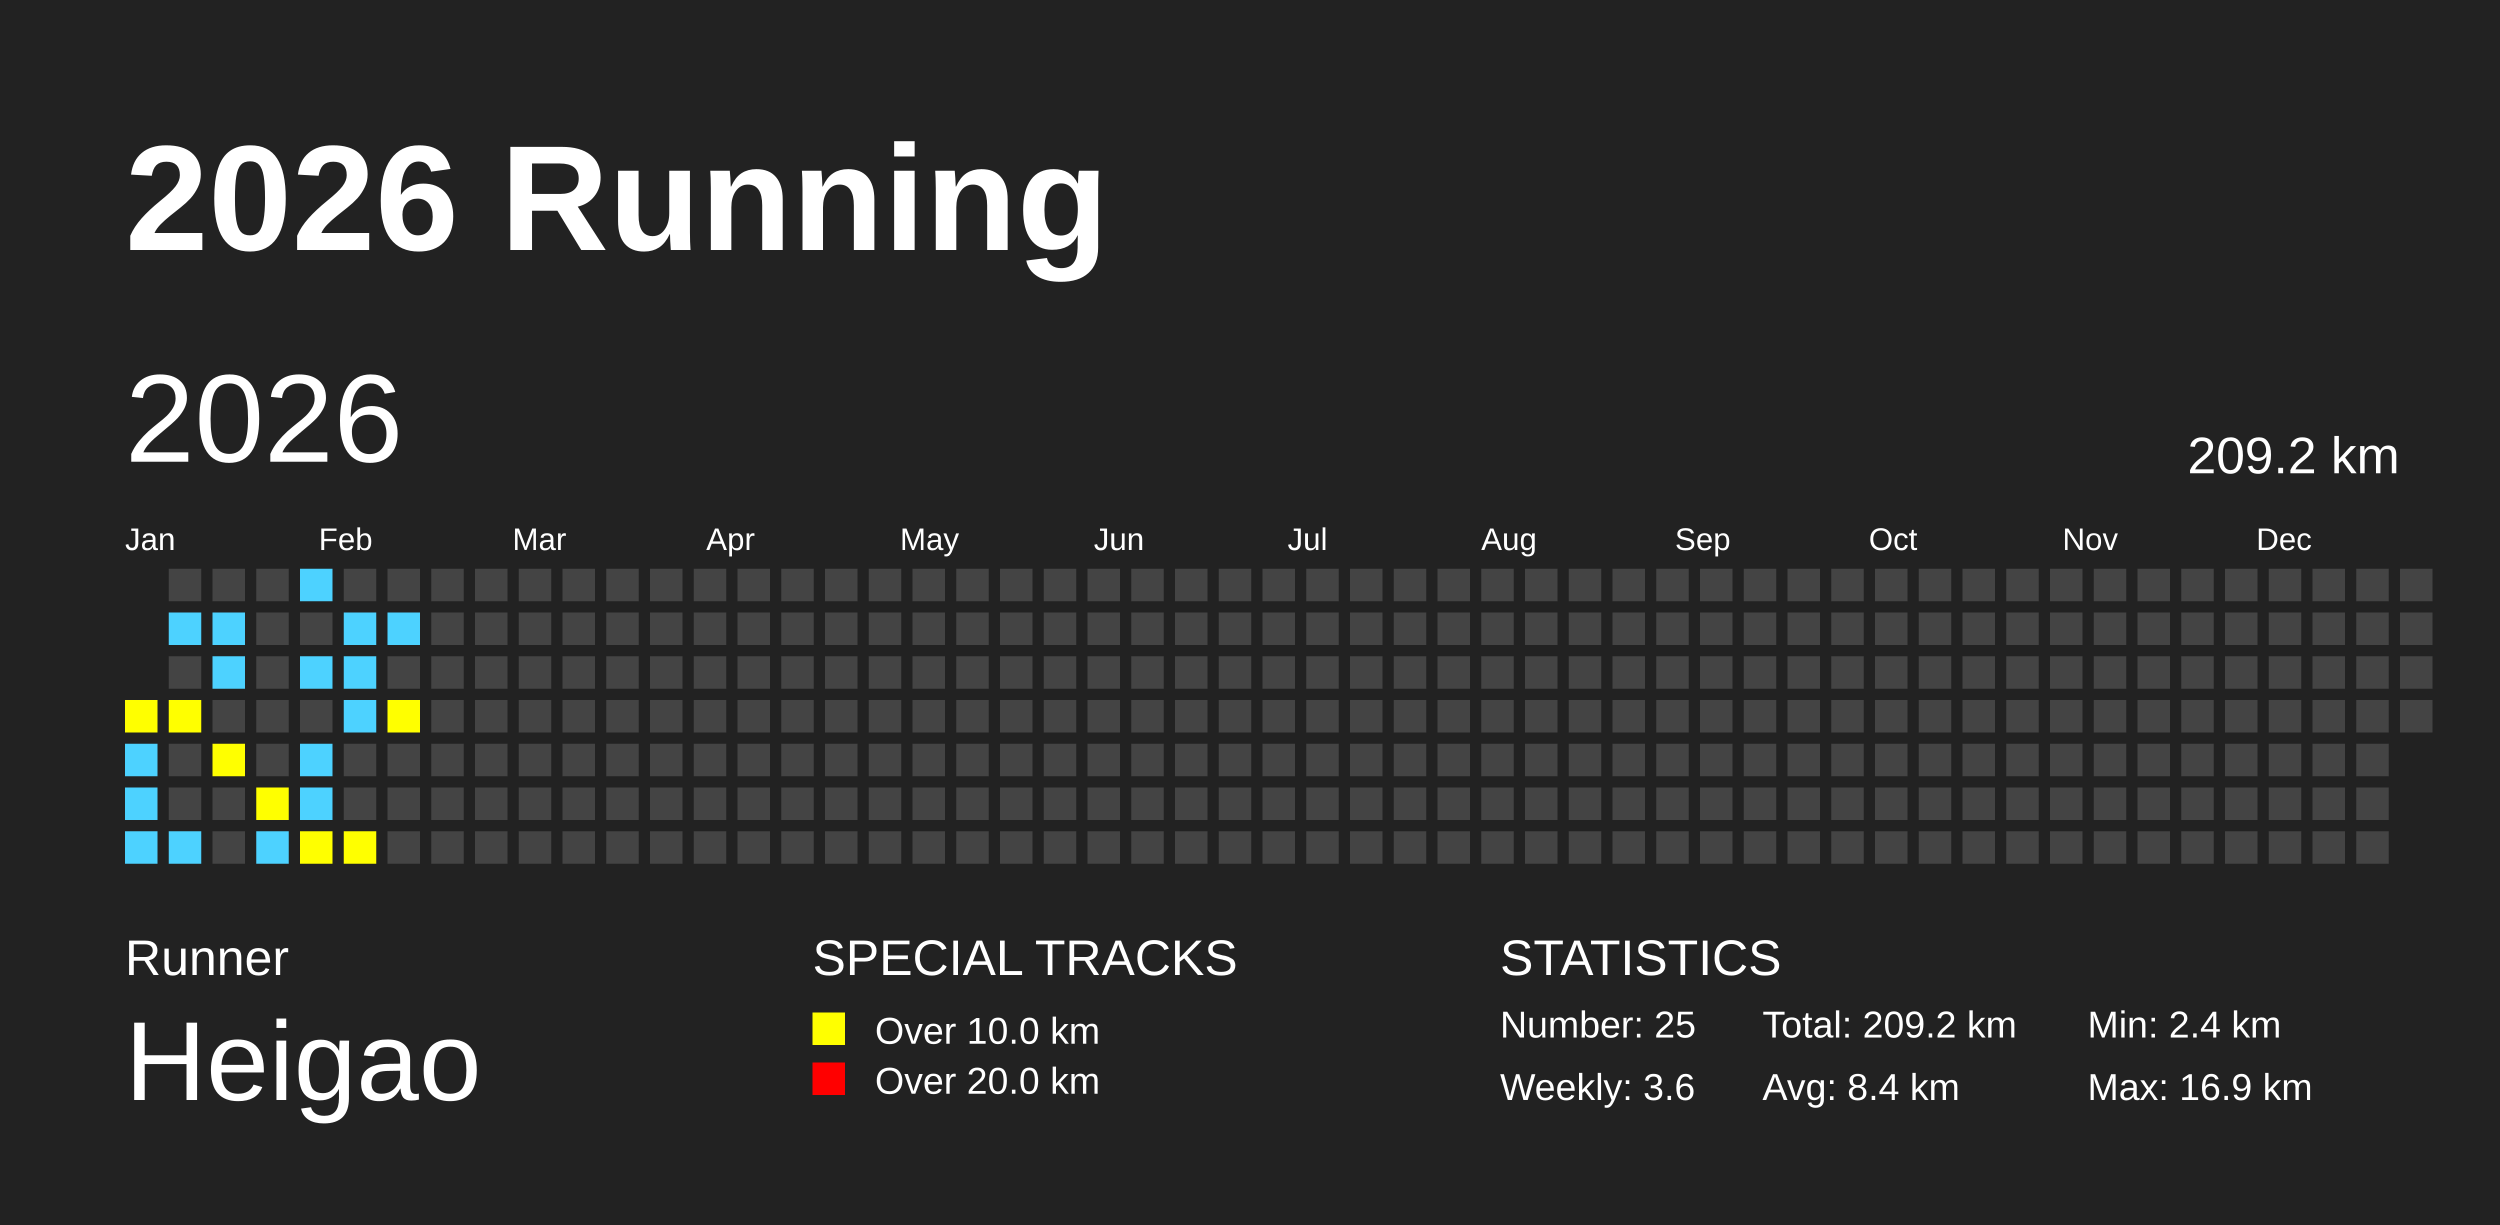
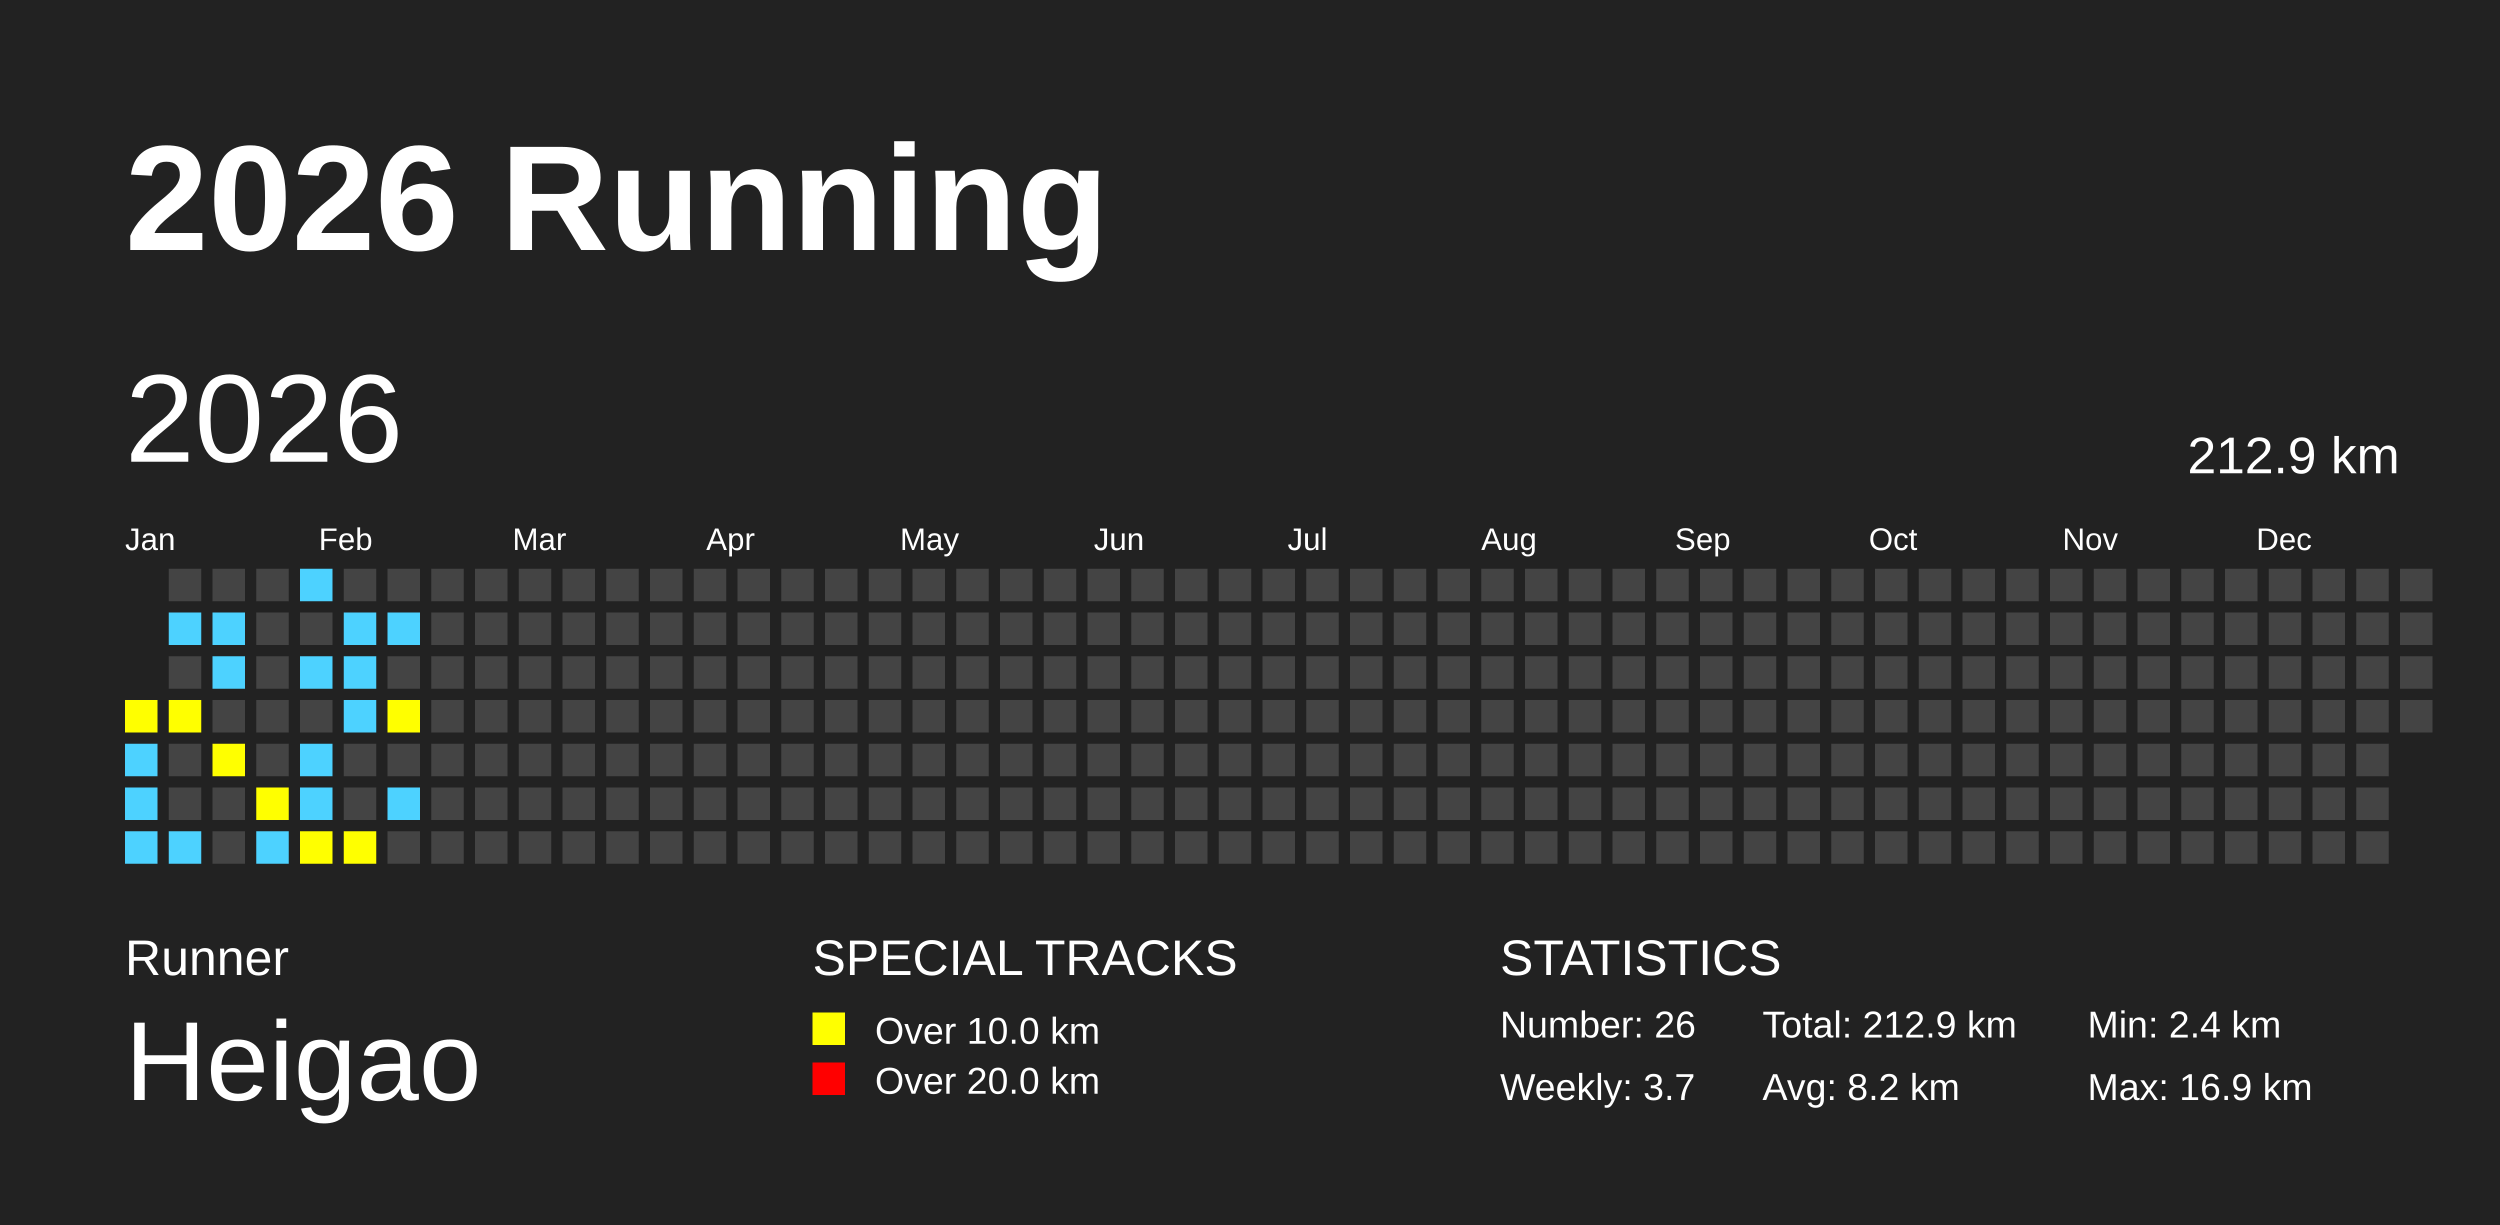
<svg xmlns="http://www.w3.org/2000/svg" baseProfile="full" height="98mm" version="1.1" viewBox="0,0,200,98" width="200mm">
  <defs />
  <rect fill="#222222" height="98" width="200" x="0" y="0" />
  <text fill="#FFFFFF" style="font-size:12px; font-family:Arial; font-weight:bold;" x="10" y="20">2026 Running</text>
  <text fill="#FFFFFF" style="font-size:4px; font-family:Arial" x="10" y="78">Runner</text>
  <text fill="#FFFFFF" style="font-size:9px; font-family:Arial" x="10" y="88">Heigao</text>
  <text fill="#FFFFFF" style="font-size:4px; font-family:Arial" x="65" y="78">SPECIAL TRACKS</text>
  <rect fill="yellow" height="2.6" width="2.6" x="65" y="81" />
  <text fill="#FFFFFF" style="font-size:3px; font-family:Arial" x="70" y="83.5">Over 10.0 km</text>
  <rect fill="red" height="2.6" width="2.6" x="65" y="85" />
  <text fill="#FFFFFF" style="font-size:3px; font-family:Arial" x="70" y="87.5">Over 20.0 km</text>
  <text fill="#FFFFFF" style="font-size:4px; font-family:Arial" x="120" y="78">STATISTICS</text>
-   <text fill="#FFFFFF" style="font-size:3px; font-family:Arial" x="120" y="83">Number: 25</text>
-   <text fill="#FFFFFF" style="font-size:3px; font-family:Arial" x="120" y="88">Weekly: 3.6</text>
-   <text fill="#FFFFFF" style="font-size:3px; font-family:Arial" x="141" y="83">Total: 209.2 km</text>
-   <text fill="#FFFFFF" style="font-size:3px; font-family:Arial" x="141" y="88">Avg: 8.4 km</text>
+   <text fill="#FFFFFF" style="font-size:3px; font-family:Arial" x="120" y="83">Number: 26</text>
+   <text fill="#FFFFFF" style="font-size:3px; font-family:Arial" x="120" y="88">Weekly: 3.7</text>
+   <text fill="#FFFFFF" style="font-size:3px; font-family:Arial" x="141" y="83">Total: 212.9 km</text>
+   <text fill="#FFFFFF" style="font-size:3px; font-family:Arial" x="141" y="88">Avg: 8.2 km</text>
  <text fill="#FFFFFF" style="font-size:3px; font-family:Arial" x="167" y="83">Min: 2.4 km</text>
  <text fill="#FFFFFF" style="font-size:3px; font-family:Arial" x="167" y="88">Max: 16.9 km</text>
  <text dominant-baseline="hanging" fill="#FFFFFF" style="font-size:10.0px; font-family:Arial;" x="10" y="30">2026</text>
-   <text dominant-baseline="hanging" fill="#FFFFFF" style="font-size:4.125px; font-family:Arial;" x="175" y="35">209.2 km</text>
+   <text dominant-baseline="hanging" fill="#FFFFFF" style="font-size:4.125px; font-family:Arial;" x="175" y="35">212.9 km</text>
  <text fill="#FFFFFF" style="font-size:2.5px; font-family:Arial" x="10.0" y="44">Jan</text>
  <text fill="#FFFFFF" style="font-size:2.5px; font-family:Arial" x="25.5" y="44">Feb</text>
  <text fill="#FFFFFF" style="font-size:2.5px; font-family:Arial" x="41.0" y="44">Mar</text>
  <text fill="#FFFFFF" style="font-size:2.5px; font-family:Arial" x="56.5" y="44">Apr</text>
  <text fill="#FFFFFF" style="font-size:2.5px; font-family:Arial" x="72.0" y="44">May</text>
  <text fill="#FFFFFF" style="font-size:2.5px; font-family:Arial" x="87.5" y="44">Jun</text>
  <text fill="#FFFFFF" style="font-size:2.5px; font-family:Arial" x="103.0" y="44">Jul</text>
  <text fill="#FFFFFF" style="font-size:2.5px; font-family:Arial" x="118.5" y="44">Aug</text>
  <text fill="#FFFFFF" style="font-size:2.5px; font-family:Arial" x="134.0" y="44">Sep</text>
  <text fill="#FFFFFF" style="font-size:2.5px; font-family:Arial" x="149.5" y="44">Oct</text>
  <text fill="#FFFFFF" style="font-size:2.5px; font-family:Arial" x="165.0" y="44">Nov</text>
  <text fill="#FFFFFF" style="font-size:2.5px; font-family:Arial" x="180.5" y="44">Dec</text>
  <rect fill="yellow" height="2.6" width="2.6" x="10.0" y="56.0" />
  <rect fill="#4DD2FF" height="2.6" width="2.6" x="10.0" y="59.5" />
  <rect fill="#4DD2FF" height="2.6" width="2.6" x="10.0" y="63.0" />
  <rect fill="#4DD2FF" height="2.6" width="2.6" x="10.0" y="66.5" />
  <rect fill="#444444" height="2.6" width="2.6" x="13.5" y="45.5" />
  <rect fill="#4DD2FF" height="2.6" width="2.6" x="13.5" y="49.0" />
  <rect fill="#444444" height="2.6" width="2.6" x="13.5" y="52.5" />
  <rect fill="yellow" height="2.6" width="2.6" x="13.5" y="56.0" />
  <rect fill="#444444" height="2.6" width="2.6" x="13.5" y="59.5" />
  <rect fill="#444444" height="2.6" width="2.6" x="13.5" y="63.0" />
  <rect fill="#4DD2FF" height="2.6" width="2.6" x="13.5" y="66.5" />
  <rect fill="#444444" height="2.6" width="2.6" x="17.0" y="45.5" />
  <rect fill="#4DD2FF" height="2.6" width="2.6" x="17.0" y="49.0" />
  <rect fill="#4DD2FF" height="2.6" width="2.6" x="17.0" y="52.5" />
  <rect fill="#444444" height="2.6" width="2.6" x="17.0" y="56.0" />
  <rect fill="yellow" height="2.6" width="2.6" x="17.0" y="59.5" />
  <rect fill="#444444" height="2.6" width="2.6" x="17.0" y="63.0" />
  <rect fill="#444444" height="2.6" width="2.6" x="17.0" y="66.5" />
  <rect fill="#444444" height="2.6" width="2.6" x="20.5" y="45.5" />
  <rect fill="#444444" height="2.6" width="2.6" x="20.5" y="49.0" />
  <rect fill="#444444" height="2.6" width="2.6" x="20.5" y="52.5" />
  <rect fill="#444444" height="2.6" width="2.6" x="20.5" y="56.0" />
  <rect fill="#444444" height="2.6" width="2.6" x="20.5" y="59.5" />
  <rect fill="yellow" height="2.6" width="2.6" x="20.5" y="63.0" />
  <rect fill="#4DD2FF" height="2.6" width="2.6" x="20.5" y="66.5" />
  <rect fill="#4DD2FF" height="2.6" width="2.6" x="24.0" y="45.5" />
  <rect fill="#444444" height="2.6" width="2.6" x="24.0" y="49.0" />
  <rect fill="#4DD2FF" height="2.6" width="2.6" x="24.0" y="52.5" />
  <rect fill="#444444" height="2.6" width="2.6" x="24.0" y="56.0" />
  <rect fill="#4DD2FF" height="2.6" width="2.6" x="24.0" y="59.5" />
  <rect fill="#4DD2FF" height="2.6" width="2.6" x="24.0" y="63.0" />
  <rect fill="yellow" height="2.6" width="2.6" x="24.0" y="66.5" />
  <rect fill="#444444" height="2.6" width="2.6" x="27.5" y="45.5" />
  <rect fill="#4DD2FF" height="2.6" width="2.6" x="27.5" y="49.0" />
  <rect fill="#4DD2FF" height="2.6" width="2.6" x="27.5" y="52.5" />
  <rect fill="#4DD2FF" height="2.6" width="2.6" x="27.5" y="56.0" />
  <rect fill="#444444" height="2.6" width="2.6" x="27.5" y="59.5" />
  <rect fill="#444444" height="2.6" width="2.6" x="27.5" y="63.0" />
  <rect fill="yellow" height="2.6" width="2.6" x="27.5" y="66.5" />
  <rect fill="#444444" height="2.6" width="2.6" x="31.0" y="45.5" />
  <rect fill="#4DD2FF" height="2.6" width="2.6" x="31.0" y="49.0" />
  <rect fill="#444444" height="2.6" width="2.6" x="31.0" y="52.5" />
  <rect fill="yellow" height="2.6" width="2.6" x="31.0" y="56.0" />
  <rect fill="#444444" height="2.6" width="2.6" x="31.0" y="59.5" />
-   <rect fill="#444444" height="2.6" width="2.6" x="31.0" y="63.0" />
+   <rect fill="#4DD2FF" height="2.6" width="2.6" x="31.0" y="63.0" />
  <rect fill="#444444" height="2.6" width="2.6" x="31.0" y="66.5" />
  <rect fill="#444444" height="2.6" width="2.6" x="34.5" y="45.5" />
  <rect fill="#444444" height="2.6" width="2.6" x="34.5" y="49.0" />
  <rect fill="#444444" height="2.6" width="2.6" x="34.5" y="52.5" />
  <rect fill="#444444" height="2.6" width="2.6" x="34.5" y="56.0" />
  <rect fill="#444444" height="2.6" width="2.6" x="34.5" y="59.5" />
  <rect fill="#444444" height="2.6" width="2.6" x="34.5" y="63.0" />
  <rect fill="#444444" height="2.6" width="2.6" x="34.5" y="66.5" />
  <rect fill="#444444" height="2.6" width="2.6" x="38.0" y="45.5" />
  <rect fill="#444444" height="2.6" width="2.6" x="38.0" y="49.0" />
  <rect fill="#444444" height="2.6" width="2.6" x="38.0" y="52.5" />
  <rect fill="#444444" height="2.6" width="2.6" x="38.0" y="56.0" />
  <rect fill="#444444" height="2.6" width="2.6" x="38.0" y="59.5" />
  <rect fill="#444444" height="2.6" width="2.6" x="38.0" y="63.0" />
  <rect fill="#444444" height="2.6" width="2.6" x="38.0" y="66.5" />
  <rect fill="#444444" height="2.6" width="2.6" x="41.5" y="45.5" />
  <rect fill="#444444" height="2.6" width="2.6" x="41.5" y="49.0" />
  <rect fill="#444444" height="2.6" width="2.6" x="41.5" y="52.5" />
  <rect fill="#444444" height="2.6" width="2.6" x="41.5" y="56.0" />
  <rect fill="#444444" height="2.6" width="2.6" x="41.5" y="59.5" />
  <rect fill="#444444" height="2.6" width="2.6" x="41.5" y="63.0" />
  <rect fill="#444444" height="2.6" width="2.6" x="41.5" y="66.5" />
  <rect fill="#444444" height="2.6" width="2.6" x="45.0" y="45.5" />
  <rect fill="#444444" height="2.6" width="2.6" x="45.0" y="49.0" />
  <rect fill="#444444" height="2.6" width="2.6" x="45.0" y="52.5" />
  <rect fill="#444444" height="2.6" width="2.6" x="45.0" y="56.0" />
  <rect fill="#444444" height="2.6" width="2.6" x="45.0" y="59.5" />
  <rect fill="#444444" height="2.6" width="2.6" x="45.0" y="63.0" />
  <rect fill="#444444" height="2.6" width="2.6" x="45.0" y="66.5" />
  <rect fill="#444444" height="2.6" width="2.6" x="48.5" y="45.5" />
  <rect fill="#444444" height="2.6" width="2.6" x="48.5" y="49.0" />
  <rect fill="#444444" height="2.6" width="2.6" x="48.5" y="52.5" />
  <rect fill="#444444" height="2.6" width="2.6" x="48.5" y="56.0" />
  <rect fill="#444444" height="2.6" width="2.6" x="48.5" y="59.5" />
  <rect fill="#444444" height="2.6" width="2.6" x="48.5" y="63.0" />
  <rect fill="#444444" height="2.6" width="2.6" x="48.5" y="66.5" />
  <rect fill="#444444" height="2.6" width="2.6" x="52.0" y="45.5" />
  <rect fill="#444444" height="2.6" width="2.6" x="52.0" y="49.0" />
  <rect fill="#444444" height="2.6" width="2.6" x="52.0" y="52.5" />
  <rect fill="#444444" height="2.6" width="2.6" x="52.0" y="56.0" />
  <rect fill="#444444" height="2.6" width="2.6" x="52.0" y="59.5" />
  <rect fill="#444444" height="2.6" width="2.6" x="52.0" y="63.0" />
  <rect fill="#444444" height="2.6" width="2.6" x="52.0" y="66.5" />
  <rect fill="#444444" height="2.6" width="2.6" x="55.5" y="45.5" />
  <rect fill="#444444" height="2.6" width="2.6" x="55.5" y="49.0" />
  <rect fill="#444444" height="2.6" width="2.6" x="55.5" y="52.5" />
  <rect fill="#444444" height="2.6" width="2.6" x="55.5" y="56.0" />
  <rect fill="#444444" height="2.6" width="2.6" x="55.5" y="59.5" />
  <rect fill="#444444" height="2.6" width="2.6" x="55.5" y="63.0" />
  <rect fill="#444444" height="2.6" width="2.6" x="55.5" y="66.5" />
  <rect fill="#444444" height="2.6" width="2.6" x="59.0" y="45.5" />
  <rect fill="#444444" height="2.6" width="2.6" x="59.0" y="49.0" />
  <rect fill="#444444" height="2.6" width="2.6" x="59.0" y="52.5" />
  <rect fill="#444444" height="2.6" width="2.6" x="59.0" y="56.0" />
  <rect fill="#444444" height="2.6" width="2.6" x="59.0" y="59.5" />
  <rect fill="#444444" height="2.6" width="2.6" x="59.0" y="63.0" />
  <rect fill="#444444" height="2.6" width="2.6" x="59.0" y="66.5" />
  <rect fill="#444444" height="2.6" width="2.6" x="62.5" y="45.5" />
  <rect fill="#444444" height="2.6" width="2.6" x="62.5" y="49.0" />
  <rect fill="#444444" height="2.6" width="2.6" x="62.5" y="52.5" />
  <rect fill="#444444" height="2.6" width="2.6" x="62.5" y="56.0" />
  <rect fill="#444444" height="2.6" width="2.6" x="62.5" y="59.5" />
  <rect fill="#444444" height="2.6" width="2.6" x="62.5" y="63.0" />
  <rect fill="#444444" height="2.6" width="2.6" x="62.5" y="66.5" />
  <rect fill="#444444" height="2.6" width="2.6" x="66.0" y="45.5" />
  <rect fill="#444444" height="2.6" width="2.6" x="66.0" y="49.0" />
  <rect fill="#444444" height="2.6" width="2.6" x="66.0" y="52.5" />
  <rect fill="#444444" height="2.6" width="2.6" x="66.0" y="56.0" />
  <rect fill="#444444" height="2.6" width="2.6" x="66.0" y="59.5" />
  <rect fill="#444444" height="2.6" width="2.6" x="66.0" y="63.0" />
  <rect fill="#444444" height="2.6" width="2.6" x="66.0" y="66.5" />
  <rect fill="#444444" height="2.6" width="2.6" x="69.5" y="45.5" />
  <rect fill="#444444" height="2.6" width="2.6" x="69.5" y="49.0" />
  <rect fill="#444444" height="2.6" width="2.6" x="69.5" y="52.5" />
  <rect fill="#444444" height="2.6" width="2.6" x="69.5" y="56.0" />
  <rect fill="#444444" height="2.6" width="2.6" x="69.5" y="59.5" />
  <rect fill="#444444" height="2.6" width="2.6" x="69.5" y="63.0" />
  <rect fill="#444444" height="2.6" width="2.6" x="69.5" y="66.5" />
  <rect fill="#444444" height="2.6" width="2.6" x="73.0" y="45.5" />
  <rect fill="#444444" height="2.6" width="2.6" x="73.0" y="49.0" />
  <rect fill="#444444" height="2.6" width="2.6" x="73.0" y="52.5" />
  <rect fill="#444444" height="2.6" width="2.6" x="73.0" y="56.0" />
  <rect fill="#444444" height="2.6" width="2.6" x="73.0" y="59.5" />
  <rect fill="#444444" height="2.6" width="2.6" x="73.0" y="63.0" />
  <rect fill="#444444" height="2.6" width="2.6" x="73.0" y="66.5" />
  <rect fill="#444444" height="2.6" width="2.6" x="76.5" y="45.5" />
  <rect fill="#444444" height="2.6" width="2.6" x="76.5" y="49.0" />
  <rect fill="#444444" height="2.6" width="2.6" x="76.5" y="52.5" />
  <rect fill="#444444" height="2.6" width="2.6" x="76.5" y="56.0" />
  <rect fill="#444444" height="2.6" width="2.6" x="76.5" y="59.5" />
  <rect fill="#444444" height="2.6" width="2.6" x="76.5" y="63.0" />
  <rect fill="#444444" height="2.6" width="2.6" x="76.5" y="66.5" />
  <rect fill="#444444" height="2.6" width="2.6" x="80.0" y="45.5" />
  <rect fill="#444444" height="2.6" width="2.6" x="80.0" y="49.0" />
  <rect fill="#444444" height="2.6" width="2.6" x="80.0" y="52.5" />
  <rect fill="#444444" height="2.6" width="2.6" x="80.0" y="56.0" />
  <rect fill="#444444" height="2.6" width="2.6" x="80.0" y="59.5" />
  <rect fill="#444444" height="2.6" width="2.6" x="80.0" y="63.0" />
  <rect fill="#444444" height="2.6" width="2.6" x="80.0" y="66.5" />
  <rect fill="#444444" height="2.6" width="2.6" x="83.5" y="45.5" />
  <rect fill="#444444" height="2.6" width="2.6" x="83.5" y="49.0" />
  <rect fill="#444444" height="2.6" width="2.6" x="83.5" y="52.5" />
  <rect fill="#444444" height="2.6" width="2.6" x="83.5" y="56.0" />
  <rect fill="#444444" height="2.6" width="2.6" x="83.5" y="59.5" />
  <rect fill="#444444" height="2.6" width="2.6" x="83.5" y="63.0" />
  <rect fill="#444444" height="2.6" width="2.6" x="83.5" y="66.5" />
  <rect fill="#444444" height="2.6" width="2.6" x="87.0" y="45.5" />
  <rect fill="#444444" height="2.6" width="2.6" x="87.0" y="49.0" />
  <rect fill="#444444" height="2.6" width="2.6" x="87.0" y="52.5" />
  <rect fill="#444444" height="2.6" width="2.6" x="87.0" y="56.0" />
  <rect fill="#444444" height="2.6" width="2.6" x="87.0" y="59.5" />
  <rect fill="#444444" height="2.6" width="2.6" x="87.0" y="63.0" />
  <rect fill="#444444" height="2.6" width="2.6" x="87.0" y="66.5" />
  <rect fill="#444444" height="2.6" width="2.6" x="90.5" y="45.5" />
  <rect fill="#444444" height="2.6" width="2.6" x="90.5" y="49.0" />
  <rect fill="#444444" height="2.6" width="2.6" x="90.5" y="52.5" />
  <rect fill="#444444" height="2.6" width="2.6" x="90.5" y="56.0" />
  <rect fill="#444444" height="2.6" width="2.6" x="90.5" y="59.5" />
  <rect fill="#444444" height="2.6" width="2.6" x="90.5" y="63.0" />
  <rect fill="#444444" height="2.6" width="2.6" x="90.5" y="66.5" />
  <rect fill="#444444" height="2.6" width="2.6" x="94.0" y="45.5" />
  <rect fill="#444444" height="2.6" width="2.6" x="94.0" y="49.0" />
  <rect fill="#444444" height="2.6" width="2.6" x="94.0" y="52.5" />
  <rect fill="#444444" height="2.6" width="2.6" x="94.0" y="56.0" />
  <rect fill="#444444" height="2.6" width="2.6" x="94.0" y="59.5" />
  <rect fill="#444444" height="2.6" width="2.6" x="94.0" y="63.0" />
  <rect fill="#444444" height="2.6" width="2.6" x="94.0" y="66.5" />
  <rect fill="#444444" height="2.6" width="2.6" x="97.5" y="45.5" />
  <rect fill="#444444" height="2.6" width="2.6" x="97.5" y="49.0" />
  <rect fill="#444444" height="2.6" width="2.6" x="97.5" y="52.5" />
  <rect fill="#444444" height="2.6" width="2.6" x="97.5" y="56.0" />
  <rect fill="#444444" height="2.6" width="2.6" x="97.5" y="59.5" />
  <rect fill="#444444" height="2.6" width="2.6" x="97.5" y="63.0" />
  <rect fill="#444444" height="2.6" width="2.6" x="97.5" y="66.5" />
  <rect fill="#444444" height="2.6" width="2.6" x="101.0" y="45.5" />
  <rect fill="#444444" height="2.6" width="2.6" x="101.0" y="49.0" />
  <rect fill="#444444" height="2.6" width="2.6" x="101.0" y="52.5" />
  <rect fill="#444444" height="2.6" width="2.6" x="101.0" y="56.0" />
  <rect fill="#444444" height="2.6" width="2.6" x="101.0" y="59.5" />
  <rect fill="#444444" height="2.6" width="2.6" x="101.0" y="63.0" />
  <rect fill="#444444" height="2.6" width="2.6" x="101.0" y="66.5" />
  <rect fill="#444444" height="2.6" width="2.6" x="104.5" y="45.5" />
  <rect fill="#444444" height="2.6" width="2.6" x="104.5" y="49.0" />
  <rect fill="#444444" height="2.6" width="2.6" x="104.5" y="52.5" />
  <rect fill="#444444" height="2.6" width="2.6" x="104.5" y="56.0" />
  <rect fill="#444444" height="2.6" width="2.6" x="104.5" y="59.5" />
  <rect fill="#444444" height="2.6" width="2.6" x="104.5" y="63.0" />
  <rect fill="#444444" height="2.6" width="2.6" x="104.5" y="66.5" />
  <rect fill="#444444" height="2.6" width="2.6" x="108.0" y="45.5" />
  <rect fill="#444444" height="2.6" width="2.6" x="108.0" y="49.0" />
  <rect fill="#444444" height="2.6" width="2.6" x="108.0" y="52.5" />
  <rect fill="#444444" height="2.6" width="2.6" x="108.0" y="56.0" />
  <rect fill="#444444" height="2.6" width="2.6" x="108.0" y="59.5" />
  <rect fill="#444444" height="2.6" width="2.6" x="108.0" y="63.0" />
  <rect fill="#444444" height="2.6" width="2.6" x="108.0" y="66.5" />
  <rect fill="#444444" height="2.6" width="2.6" x="111.5" y="45.5" />
  <rect fill="#444444" height="2.6" width="2.6" x="111.5" y="49.0" />
  <rect fill="#444444" height="2.6" width="2.6" x="111.5" y="52.5" />
  <rect fill="#444444" height="2.6" width="2.6" x="111.5" y="56.0" />
  <rect fill="#444444" height="2.6" width="2.6" x="111.5" y="59.5" />
  <rect fill="#444444" height="2.6" width="2.6" x="111.5" y="63.0" />
  <rect fill="#444444" height="2.6" width="2.6" x="111.5" y="66.5" />
  <rect fill="#444444" height="2.6" width="2.6" x="115.0" y="45.5" />
  <rect fill="#444444" height="2.6" width="2.6" x="115.0" y="49.0" />
  <rect fill="#444444" height="2.6" width="2.6" x="115.0" y="52.5" />
  <rect fill="#444444" height="2.6" width="2.6" x="115.0" y="56.0" />
  <rect fill="#444444" height="2.6" width="2.6" x="115.0" y="59.5" />
  <rect fill="#444444" height="2.6" width="2.6" x="115.0" y="63.0" />
  <rect fill="#444444" height="2.6" width="2.6" x="115.0" y="66.5" />
  <rect fill="#444444" height="2.6" width="2.6" x="118.5" y="45.5" />
  <rect fill="#444444" height="2.6" width="2.6" x="118.5" y="49.0" />
  <rect fill="#444444" height="2.6" width="2.6" x="118.5" y="52.5" />
  <rect fill="#444444" height="2.6" width="2.6" x="118.5" y="56.0" />
  <rect fill="#444444" height="2.6" width="2.6" x="118.5" y="59.5" />
  <rect fill="#444444" height="2.6" width="2.6" x="118.5" y="63.0" />
  <rect fill="#444444" height="2.6" width="2.6" x="118.5" y="66.5" />
  <rect fill="#444444" height="2.6" width="2.6" x="122.0" y="45.5" />
  <rect fill="#444444" height="2.6" width="2.6" x="122.0" y="49.0" />
  <rect fill="#444444" height="2.6" width="2.6" x="122.0" y="52.5" />
  <rect fill="#444444" height="2.6" width="2.6" x="122.0" y="56.0" />
  <rect fill="#444444" height="2.6" width="2.6" x="122.0" y="59.5" />
  <rect fill="#444444" height="2.6" width="2.6" x="122.0" y="63.0" />
  <rect fill="#444444" height="2.6" width="2.6" x="122.0" y="66.5" />
  <rect fill="#444444" height="2.6" width="2.6" x="125.5" y="45.5" />
  <rect fill="#444444" height="2.6" width="2.6" x="125.5" y="49.0" />
  <rect fill="#444444" height="2.6" width="2.6" x="125.5" y="52.5" />
  <rect fill="#444444" height="2.6" width="2.6" x="125.5" y="56.0" />
  <rect fill="#444444" height="2.6" width="2.6" x="125.5" y="59.5" />
  <rect fill="#444444" height="2.6" width="2.6" x="125.5" y="63.0" />
  <rect fill="#444444" height="2.6" width="2.6" x="125.5" y="66.5" />
  <rect fill="#444444" height="2.6" width="2.6" x="129.0" y="45.5" />
  <rect fill="#444444" height="2.6" width="2.6" x="129.0" y="49.0" />
  <rect fill="#444444" height="2.6" width="2.6" x="129.0" y="52.5" />
  <rect fill="#444444" height="2.6" width="2.6" x="129.0" y="56.0" />
  <rect fill="#444444" height="2.6" width="2.6" x="129.0" y="59.5" />
  <rect fill="#444444" height="2.6" width="2.6" x="129.0" y="63.0" />
  <rect fill="#444444" height="2.6" width="2.6" x="129.0" y="66.5" />
  <rect fill="#444444" height="2.6" width="2.6" x="132.5" y="45.5" />
  <rect fill="#444444" height="2.6" width="2.6" x="132.5" y="49.0" />
  <rect fill="#444444" height="2.6" width="2.6" x="132.5" y="52.5" />
  <rect fill="#444444" height="2.6" width="2.6" x="132.5" y="56.0" />
  <rect fill="#444444" height="2.6" width="2.6" x="132.5" y="59.5" />
  <rect fill="#444444" height="2.6" width="2.6" x="132.5" y="63.0" />
  <rect fill="#444444" height="2.6" width="2.6" x="132.5" y="66.5" />
  <rect fill="#444444" height="2.6" width="2.6" x="136.0" y="45.5" />
  <rect fill="#444444" height="2.6" width="2.6" x="136.0" y="49.0" />
  <rect fill="#444444" height="2.6" width="2.6" x="136.0" y="52.5" />
  <rect fill="#444444" height="2.6" width="2.6" x="136.0" y="56.0" />
  <rect fill="#444444" height="2.6" width="2.6" x="136.0" y="59.5" />
  <rect fill="#444444" height="2.6" width="2.6" x="136.0" y="63.0" />
  <rect fill="#444444" height="2.6" width="2.6" x="136.0" y="66.5" />
  <rect fill="#444444" height="2.6" width="2.6" x="139.5" y="45.5" />
  <rect fill="#444444" height="2.6" width="2.6" x="139.5" y="49.0" />
  <rect fill="#444444" height="2.6" width="2.6" x="139.5" y="52.5" />
  <rect fill="#444444" height="2.6" width="2.6" x="139.5" y="56.0" />
  <rect fill="#444444" height="2.6" width="2.6" x="139.5" y="59.5" />
  <rect fill="#444444" height="2.6" width="2.6" x="139.5" y="63.0" />
  <rect fill="#444444" height="2.6" width="2.6" x="139.5" y="66.5" />
  <rect fill="#444444" height="2.6" width="2.6" x="143.0" y="45.5" />
  <rect fill="#444444" height="2.6" width="2.6" x="143.0" y="49.0" />
  <rect fill="#444444" height="2.6" width="2.6" x="143.0" y="52.5" />
  <rect fill="#444444" height="2.6" width="2.6" x="143.0" y="56.0" />
  <rect fill="#444444" height="2.6" width="2.6" x="143.0" y="59.5" />
  <rect fill="#444444" height="2.6" width="2.6" x="143.0" y="63.0" />
  <rect fill="#444444" height="2.6" width="2.6" x="143.0" y="66.5" />
  <rect fill="#444444" height="2.6" width="2.6" x="146.5" y="45.5" />
  <rect fill="#444444" height="2.6" width="2.6" x="146.5" y="49.0" />
  <rect fill="#444444" height="2.6" width="2.6" x="146.5" y="52.5" />
  <rect fill="#444444" height="2.6" width="2.6" x="146.5" y="56.0" />
  <rect fill="#444444" height="2.6" width="2.6" x="146.5" y="59.5" />
  <rect fill="#444444" height="2.6" width="2.6" x="146.5" y="63.0" />
  <rect fill="#444444" height="2.6" width="2.6" x="146.5" y="66.5" />
  <rect fill="#444444" height="2.6" width="2.6" x="150.0" y="45.5" />
  <rect fill="#444444" height="2.6" width="2.6" x="150.0" y="49.0" />
  <rect fill="#444444" height="2.6" width="2.6" x="150.0" y="52.5" />
  <rect fill="#444444" height="2.6" width="2.6" x="150.0" y="56.0" />
  <rect fill="#444444" height="2.6" width="2.6" x="150.0" y="59.5" />
  <rect fill="#444444" height="2.6" width="2.6" x="150.0" y="63.0" />
  <rect fill="#444444" height="2.6" width="2.6" x="150.0" y="66.5" />
  <rect fill="#444444" height="2.6" width="2.6" x="153.5" y="45.5" />
  <rect fill="#444444" height="2.6" width="2.6" x="153.5" y="49.0" />
  <rect fill="#444444" height="2.6" width="2.6" x="153.5" y="52.5" />
  <rect fill="#444444" height="2.6" width="2.6" x="153.5" y="56.0" />
  <rect fill="#444444" height="2.6" width="2.6" x="153.5" y="59.5" />
  <rect fill="#444444" height="2.6" width="2.6" x="153.5" y="63.0" />
  <rect fill="#444444" height="2.6" width="2.6" x="153.5" y="66.5" />
  <rect fill="#444444" height="2.6" width="2.6" x="157.0" y="45.5" />
  <rect fill="#444444" height="2.6" width="2.6" x="157.0" y="49.0" />
  <rect fill="#444444" height="2.6" width="2.6" x="157.0" y="52.5" />
  <rect fill="#444444" height="2.6" width="2.6" x="157.0" y="56.0" />
  <rect fill="#444444" height="2.6" width="2.6" x="157.0" y="59.5" />
  <rect fill="#444444" height="2.6" width="2.6" x="157.0" y="63.0" />
  <rect fill="#444444" height="2.6" width="2.6" x="157.0" y="66.5" />
  <rect fill="#444444" height="2.6" width="2.6" x="160.5" y="45.5" />
  <rect fill="#444444" height="2.6" width="2.6" x="160.5" y="49.0" />
  <rect fill="#444444" height="2.6" width="2.6" x="160.5" y="52.5" />
  <rect fill="#444444" height="2.6" width="2.6" x="160.5" y="56.0" />
  <rect fill="#444444" height="2.6" width="2.6" x="160.5" y="59.5" />
  <rect fill="#444444" height="2.6" width="2.6" x="160.5" y="63.0" />
  <rect fill="#444444" height="2.6" width="2.6" x="160.5" y="66.5" />
  <rect fill="#444444" height="2.6" width="2.6" x="164.0" y="45.5" />
  <rect fill="#444444" height="2.6" width="2.6" x="164.0" y="49.0" />
  <rect fill="#444444" height="2.6" width="2.6" x="164.0" y="52.5" />
  <rect fill="#444444" height="2.6" width="2.6" x="164.0" y="56.0" />
  <rect fill="#444444" height="2.6" width="2.6" x="164.0" y="59.5" />
  <rect fill="#444444" height="2.6" width="2.6" x="164.0" y="63.0" />
  <rect fill="#444444" height="2.6" width="2.6" x="164.0" y="66.5" />
  <rect fill="#444444" height="2.6" width="2.6" x="167.5" y="45.5" />
  <rect fill="#444444" height="2.6" width="2.6" x="167.5" y="49.0" />
  <rect fill="#444444" height="2.6" width="2.6" x="167.5" y="52.5" />
  <rect fill="#444444" height="2.6" width="2.6" x="167.5" y="56.0" />
  <rect fill="#444444" height="2.6" width="2.6" x="167.5" y="59.5" />
  <rect fill="#444444" height="2.6" width="2.6" x="167.5" y="63.0" />
  <rect fill="#444444" height="2.6" width="2.6" x="167.5" y="66.5" />
  <rect fill="#444444" height="2.6" width="2.6" x="171.0" y="45.5" />
  <rect fill="#444444" height="2.6" width="2.6" x="171.0" y="49.0" />
  <rect fill="#444444" height="2.6" width="2.6" x="171.0" y="52.5" />
  <rect fill="#444444" height="2.6" width="2.6" x="171.0" y="56.0" />
  <rect fill="#444444" height="2.6" width="2.6" x="171.0" y="59.5" />
  <rect fill="#444444" height="2.6" width="2.6" x="171.0" y="63.0" />
  <rect fill="#444444" height="2.6" width="2.6" x="171.0" y="66.5" />
  <rect fill="#444444" height="2.6" width="2.6" x="174.5" y="45.5" />
  <rect fill="#444444" height="2.6" width="2.6" x="174.5" y="49.0" />
  <rect fill="#444444" height="2.6" width="2.6" x="174.5" y="52.5" />
  <rect fill="#444444" height="2.6" width="2.6" x="174.5" y="56.0" />
  <rect fill="#444444" height="2.6" width="2.6" x="174.5" y="59.5" />
  <rect fill="#444444" height="2.6" width="2.6" x="174.5" y="63.0" />
  <rect fill="#444444" height="2.6" width="2.6" x="174.5" y="66.5" />
  <rect fill="#444444" height="2.6" width="2.6" x="178.0" y="45.5" />
  <rect fill="#444444" height="2.6" width="2.6" x="178.0" y="49.0" />
  <rect fill="#444444" height="2.6" width="2.6" x="178.0" y="52.5" />
  <rect fill="#444444" height="2.6" width="2.6" x="178.0" y="56.0" />
  <rect fill="#444444" height="2.6" width="2.6" x="178.0" y="59.5" />
  <rect fill="#444444" height="2.6" width="2.6" x="178.0" y="63.0" />
  <rect fill="#444444" height="2.6" width="2.6" x="178.0" y="66.5" />
  <rect fill="#444444" height="2.6" width="2.6" x="181.5" y="45.5" />
  <rect fill="#444444" height="2.6" width="2.6" x="181.5" y="49.0" />
  <rect fill="#444444" height="2.6" width="2.6" x="181.5" y="52.5" />
  <rect fill="#444444" height="2.6" width="2.6" x="181.5" y="56.0" />
  <rect fill="#444444" height="2.6" width="2.6" x="181.5" y="59.5" />
  <rect fill="#444444" height="2.6" width="2.6" x="181.5" y="63.0" />
  <rect fill="#444444" height="2.6" width="2.6" x="181.5" y="66.5" />
  <rect fill="#444444" height="2.6" width="2.6" x="185.0" y="45.5" />
  <rect fill="#444444" height="2.6" width="2.6" x="185.0" y="49.0" />
  <rect fill="#444444" height="2.6" width="2.6" x="185.0" y="52.5" />
  <rect fill="#444444" height="2.6" width="2.6" x="185.0" y="56.0" />
  <rect fill="#444444" height="2.6" width="2.6" x="185.0" y="59.5" />
  <rect fill="#444444" height="2.6" width="2.6" x="185.0" y="63.0" />
  <rect fill="#444444" height="2.6" width="2.6" x="185.0" y="66.5" />
  <rect fill="#444444" height="2.6" width="2.6" x="188.5" y="45.5" />
  <rect fill="#444444" height="2.6" width="2.6" x="188.5" y="49.0" />
  <rect fill="#444444" height="2.6" width="2.6" x="188.5" y="52.5" />
  <rect fill="#444444" height="2.6" width="2.6" x="188.5" y="56.0" />
  <rect fill="#444444" height="2.6" width="2.6" x="188.5" y="59.5" />
  <rect fill="#444444" height="2.6" width="2.6" x="188.5" y="63.0" />
  <rect fill="#444444" height="2.6" width="2.6" x="188.5" y="66.5" />
  <rect fill="#444444" height="2.6" width="2.6" x="192.0" y="45.5" />
  <rect fill="#444444" height="2.6" width="2.6" x="192.0" y="49.0" />
  <rect fill="#444444" height="2.6" width="2.6" x="192.0" y="52.5" />
  <rect fill="#444444" height="2.6" width="2.6" x="192.0" y="56.0" />
</svg>
